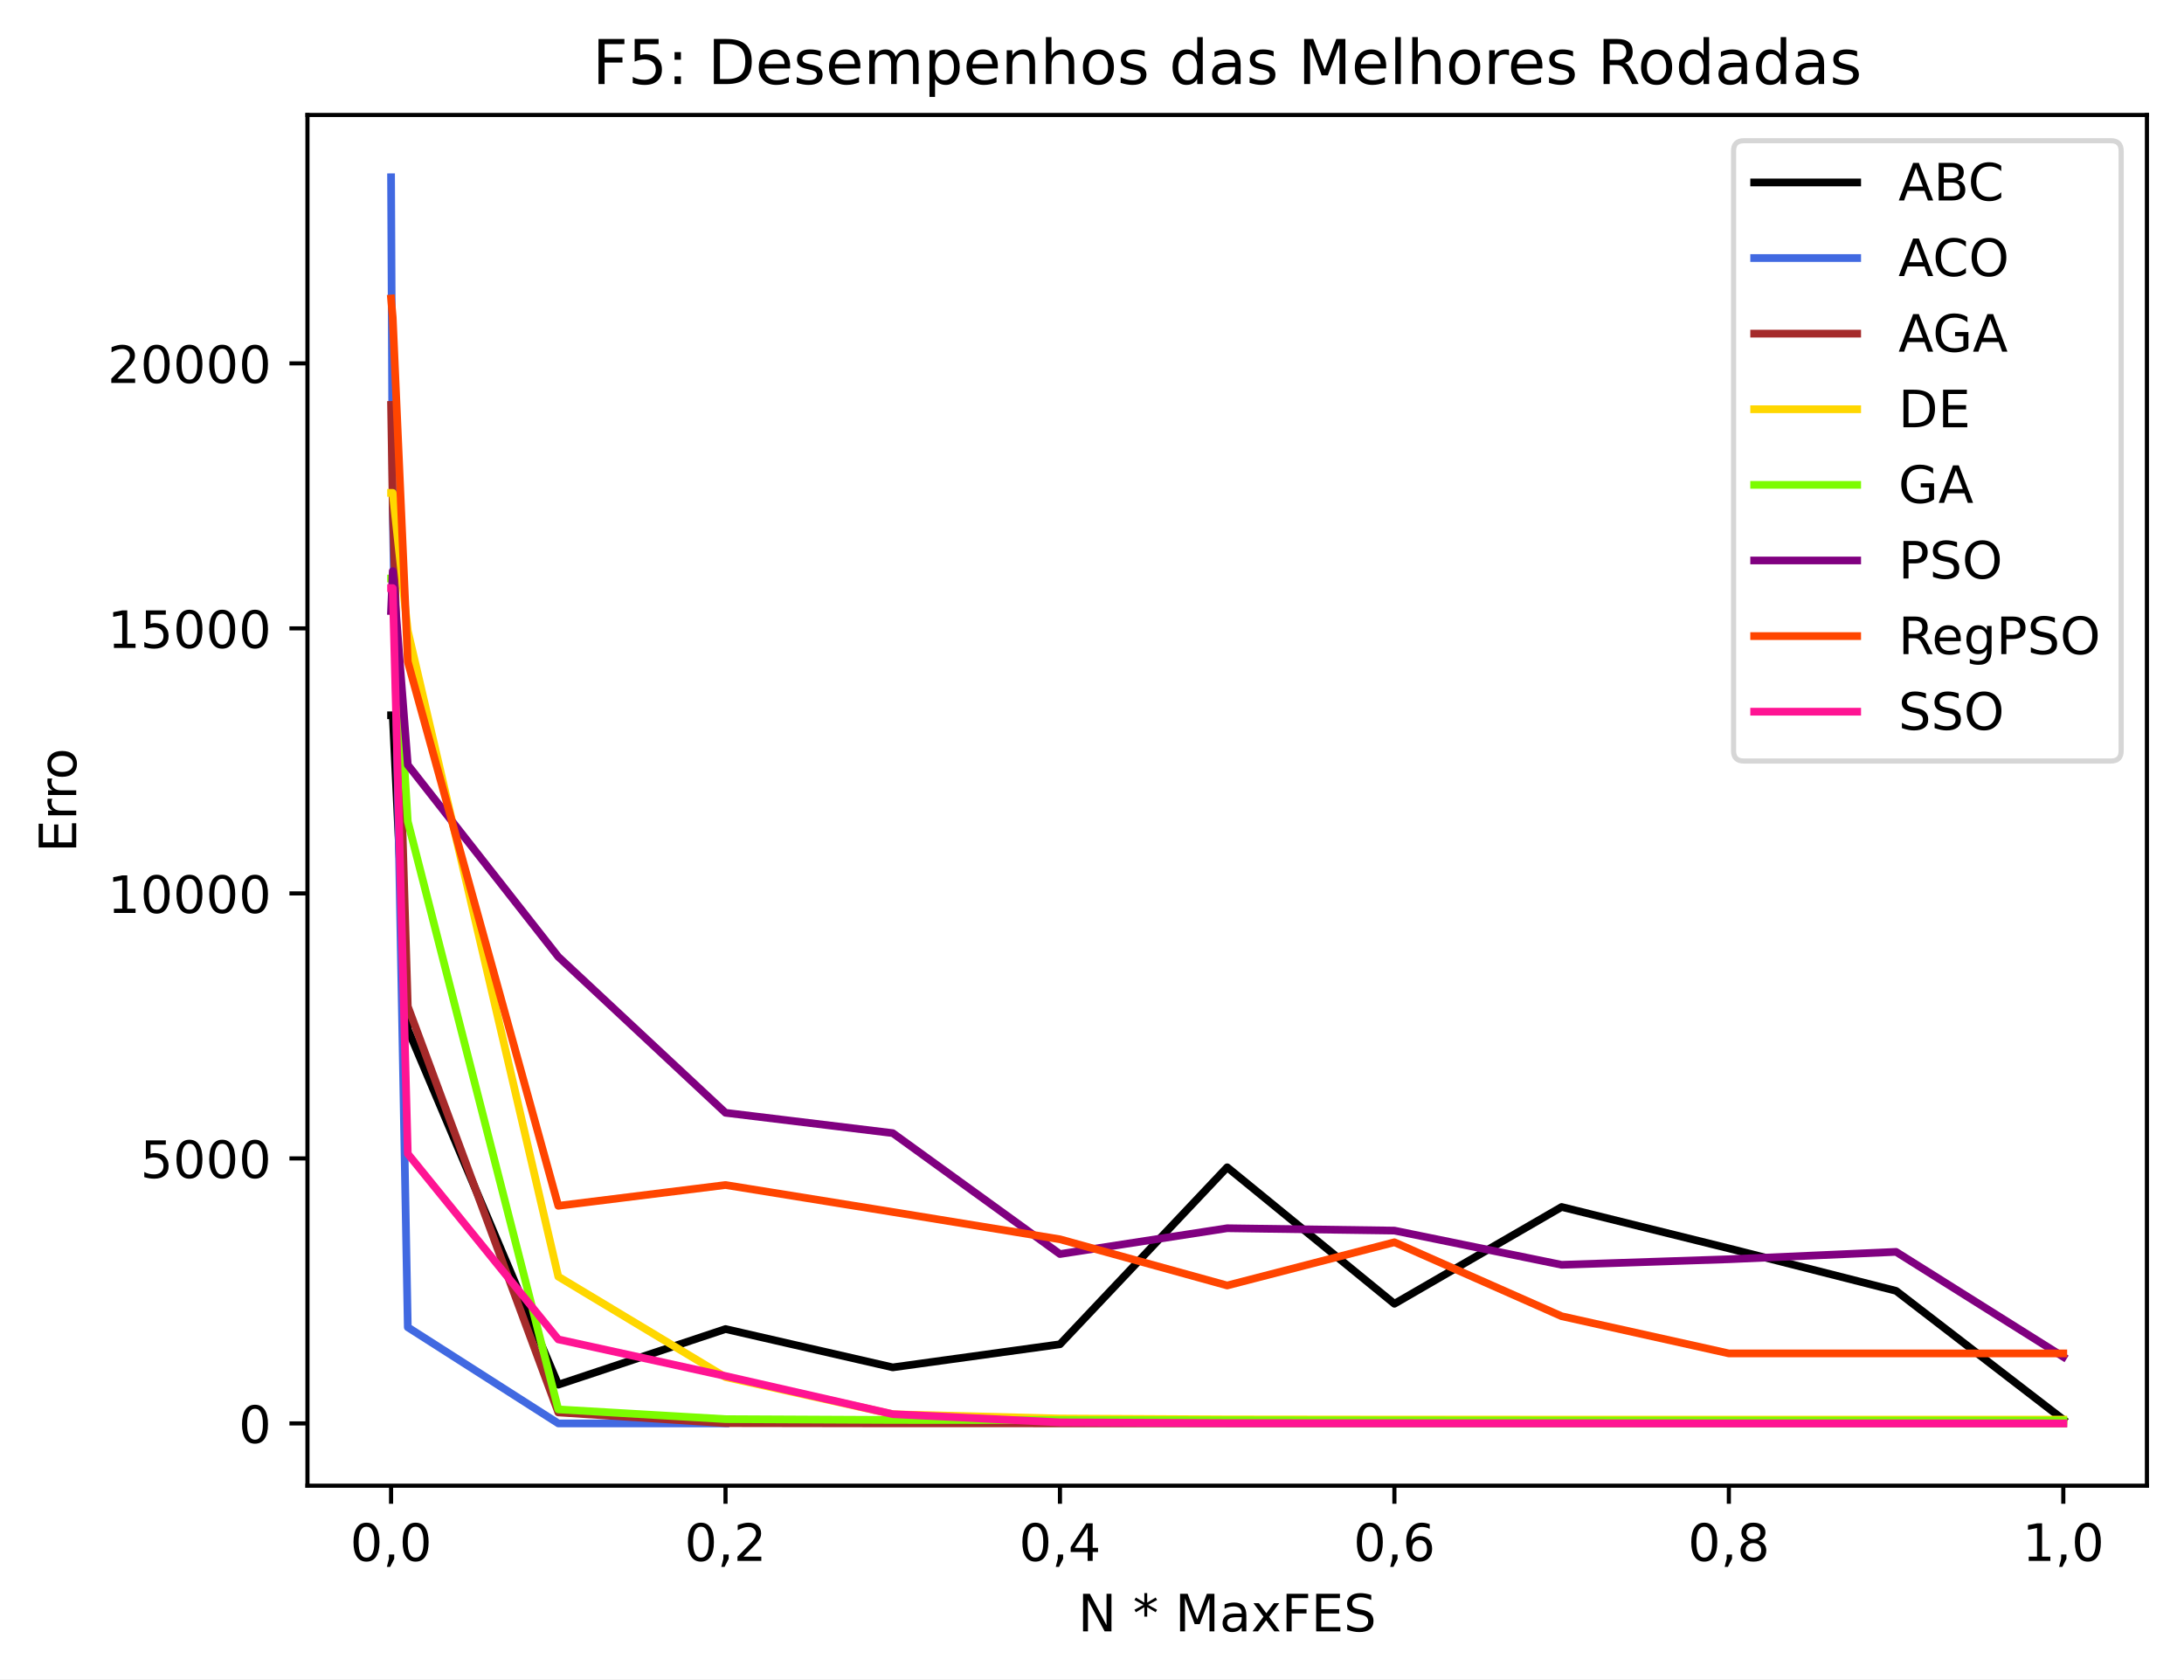
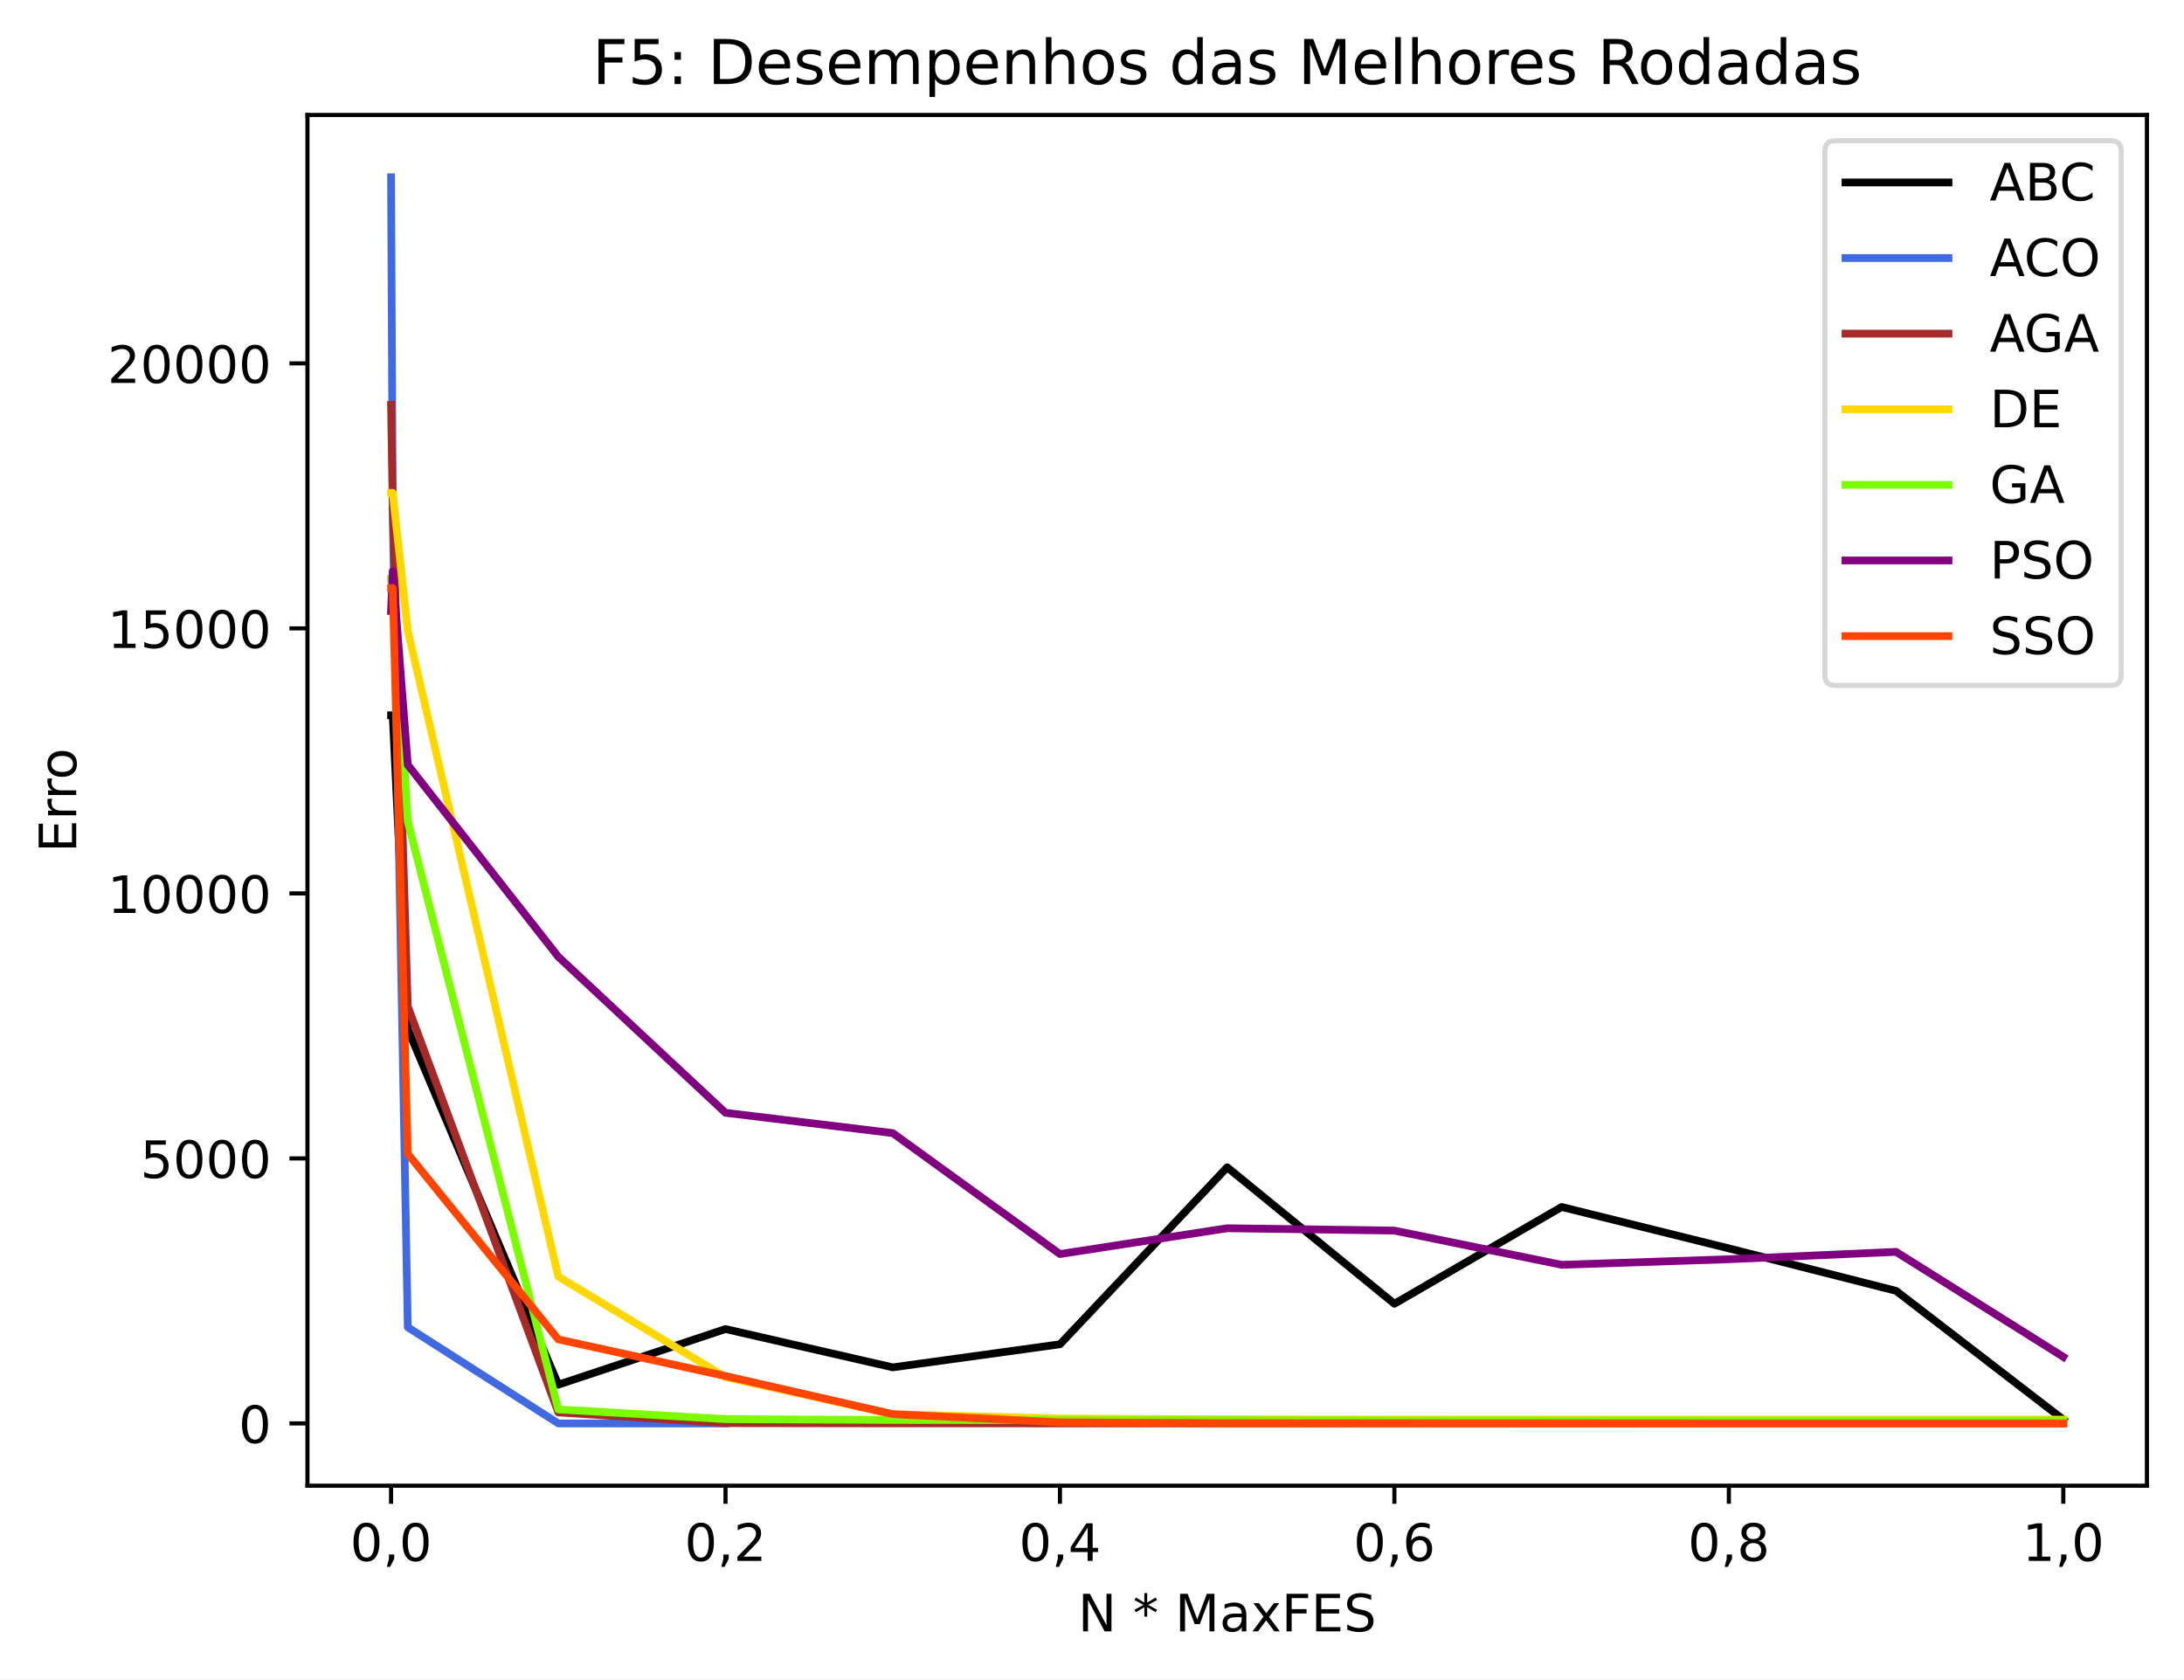
<svg xmlns="http://www.w3.org/2000/svg" xmlns:xlink="http://www.w3.org/1999/xlink" height="325.986pt" version="1.1" viewBox="0 0 424.011 325.986" width="424.011pt">
  <defs>
    <style type="text/css">*{stroke-linecap:butt;stroke-linejoin:round;}</style>
  </defs>
  <g id="figure_1">
    <g id="patch_1">
      <path d="M 0 325.986  L 424.011 325.986  L 424.011 0  L 0 0  z " style="fill:#ffffff;" />
    </g>
    <g id="axes_1">
      <g id="patch_2">
        <path d="M 59.691 288.43  L 416.811 288.43  L 416.811 22.318  L 59.691 22.318  z " style="fill:#ffffff;" />
      </g>
      <g id="matplotlib.axis_1">
        <g id="xtick_1">
          <g id="line2d_1">
            <defs>
-               <path d="M 0 0  L 0 3.5  " id="ma80c769c40" style="stroke:#000000;stroke-width:0.8;" />
-             </defs>
-             <g>
-               <use style="stroke:#000000;stroke-width:0.8;" x="75.923" xlink:href="#ma80c769c40" y="288.43" />
+               <path d="M 0 0  L 0 3.5  " id="m9cc87a1e69" style="stroke:#000000;stroke-width:0.8;" />
+             </defs>
+             <g>
+               <use style="stroke:#000000;stroke-width:0.8;" x="75.923" xlink:href="#m9cc87a1e69" y="288.43" />
            </g>
          </g>
          <g id="text_1">
            <g transform="translate(67.97179 303.0286)scale(0.1 -0.1)">
              <defs>
                <path d="M 31.781 66.406  Q 24.172 66.406 20.328 58.906  Q 16.5 51.422 16.5 36.375  Q 16.5 21.391 20.328 13.891  Q 24.172 6.391 31.781 6.391  Q 39.453 6.391 43.281 13.891  Q 47.125 21.391 47.125 36.375  Q 47.125 51.422 43.281 58.906  Q 39.453 66.406 31.781 66.406  z M 31.781 74.219  Q 44.047 74.219 50.516 64.516  Q 56.984 54.828 56.984 36.375  Q 56.984 17.969 50.516 8.266  Q 44.047 -1.422 31.781 -1.422  Q 19.531 -1.422 13.062 8.266  Q 6.594 17.969 6.594 36.375  Q 6.594 54.828 13.062 64.516  Q 19.531 74.219 31.781 74.219  z " id="DejaVuSans-48" />
                <path d="M 11.719 12.406  L 22.016 12.406  L 22.016 4  L 14.016 -11.625  L 7.719 -11.625  L 11.719 4  z " id="DejaVuSans-44" />
              </defs>
              <use xlink:href="#DejaVuSans-48" />
              <use x="63.623" xlink:href="#DejaVuSans-44" />
              <use x="95.41" xlink:href="#DejaVuSans-48" />
            </g>
          </g>
        </g>
        <g id="xtick_2">
          <g id="line2d_2">
            <g>
-               <use style="stroke:#000000;stroke-width:0.8;" x="140.854" xlink:href="#ma80c769c40" y="288.43" />
+               <use style="stroke:#000000;stroke-width:0.8;" x="140.854" xlink:href="#m9cc87a1e69" y="288.43" />
            </g>
          </g>
          <g id="text_2">
            <g transform="translate(132.9027 303.0286)scale(0.1 -0.1)">
              <defs>
                <path d="M 19.188 8.297  L 53.609 8.297  L 53.609 0  L 7.328 0  L 7.328 8.297  Q 12.938 14.109 22.625 23.891  Q 32.328 33.688 34.812 36.531  Q 39.547 41.844 41.422 45.531  Q 43.312 49.219 43.312 52.781  Q 43.312 58.594 39.234 62.25  Q 35.156 65.922 28.609 65.922  Q 23.969 65.922 18.812 64.312  Q 13.672 62.703 7.812 59.422  L 7.812 69.391  Q 13.766 71.781 18.938 73  Q 24.125 74.219 28.422 74.219  Q 39.75 74.219 46.484 68.547  Q 53.219 62.891 53.219 53.422  Q 53.219 48.922 51.531 44.891  Q 49.859 40.875 45.406 35.406  Q 44.188 33.984 37.641 27.219  Q 31.109 20.453 19.188 8.297  z " id="DejaVuSans-50" />
              </defs>
              <use xlink:href="#DejaVuSans-48" />
              <use x="63.623" xlink:href="#DejaVuSans-44" />
              <use x="95.41" xlink:href="#DejaVuSans-50" />
            </g>
          </g>
        </g>
        <g id="xtick_3">
          <g id="line2d_3">
            <g>
-               <use style="stroke:#000000;stroke-width:0.8;" x="205.785" xlink:href="#ma80c769c40" y="288.43" />
+               <use style="stroke:#000000;stroke-width:0.8;" x="205.785" xlink:href="#m9cc87a1e69" y="288.43" />
            </g>
          </g>
          <g id="text_3">
            <g transform="translate(197.8336 303.0286)scale(0.1 -0.1)">
              <defs>
                <path d="M 37.797 64.312  L 12.891 25.391  L 37.797 25.391  z M 35.203 72.906  L 47.609 72.906  L 47.609 25.391  L 58.016 25.391  L 58.016 17.188  L 47.609 17.188  L 47.609 0  L 37.797 0  L 37.797 17.188  L 4.891 17.188  L 4.891 26.703  z " id="DejaVuSans-52" />
              </defs>
              <use xlink:href="#DejaVuSans-48" />
              <use x="63.623" xlink:href="#DejaVuSans-44" />
              <use x="95.41" xlink:href="#DejaVuSans-52" />
            </g>
          </g>
        </g>
        <g id="xtick_4">
          <g id="line2d_4">
            <g>
-               <use style="stroke:#000000;stroke-width:0.8;" x="270.716" xlink:href="#ma80c769c40" y="288.43" />
+               <use style="stroke:#000000;stroke-width:0.8;" x="270.716" xlink:href="#m9cc87a1e69" y="288.43" />
            </g>
          </g>
          <g id="text_4">
            <g transform="translate(262.7645 303.0286)scale(0.1 -0.1)">
              <defs>
                <path d="M 33.016 40.375  Q 26.375 40.375 22.484 35.828  Q 18.609 31.297 18.609 23.391  Q 18.609 15.531 22.484 10.953  Q 26.375 6.391 33.016 6.391  Q 39.656 6.391 43.531 10.953  Q 47.406 15.531 47.406 23.391  Q 47.406 31.297 43.531 35.828  Q 39.656 40.375 33.016 40.375  z M 52.594 71.297  L 52.594 62.312  Q 48.875 64.062 45.094 64.984  Q 41.312 65.922 37.594 65.922  Q 27.828 65.922 22.672 59.328  Q 17.531 52.734 16.797 39.406  Q 19.672 43.656 24.016 45.922  Q 28.375 48.188 33.594 48.188  Q 44.578 48.188 50.953 41.516  Q 57.328 34.859 57.328 23.391  Q 57.328 12.156 50.688 5.359  Q 44.047 -1.422 33.016 -1.422  Q 20.359 -1.422 13.672 8.266  Q 6.984 17.969 6.984 36.375  Q 6.984 53.656 15.188 63.938  Q 23.391 74.219 37.203 74.219  Q 40.922 74.219 44.703 73.484  Q 48.484 72.75 52.594 71.297  z " id="DejaVuSans-54" />
              </defs>
              <use xlink:href="#DejaVuSans-48" />
              <use x="63.623" xlink:href="#DejaVuSans-44" />
              <use x="95.41" xlink:href="#DejaVuSans-54" />
            </g>
          </g>
        </g>
        <g id="xtick_5">
          <g id="line2d_5">
            <g>
-               <use style="stroke:#000000;stroke-width:0.8;" x="335.647" xlink:href="#ma80c769c40" y="288.43" />
+               <use style="stroke:#000000;stroke-width:0.8;" x="335.647" xlink:href="#m9cc87a1e69" y="288.43" />
            </g>
          </g>
          <g id="text_5">
            <g transform="translate(327.6954 303.0286)scale(0.1 -0.1)">
              <defs>
                <path d="M 31.781 34.625  Q 24.75 34.625 20.719 30.859  Q 16.703 27.094 16.703 20.516  Q 16.703 13.922 20.719 10.156  Q 24.75 6.391 31.781 6.391  Q 38.812 6.391 42.859 10.172  Q 46.922 13.969 46.922 20.516  Q 46.922 27.094 42.891 30.859  Q 38.875 34.625 31.781 34.625  z M 21.922 38.812  Q 15.578 40.375 12.031 44.719  Q 8.5 49.078 8.5 55.328  Q 8.5 64.062 14.719 69.141  Q 20.953 74.219 31.781 74.219  Q 42.672 74.219 48.875 69.141  Q 55.078 64.062 55.078 55.328  Q 55.078 49.078 51.531 44.719  Q 48 40.375 41.703 38.812  Q 48.828 37.156 52.797 32.312  Q 56.781 27.484 56.781 20.516  Q 56.781 9.906 50.312 4.234  Q 43.844 -1.422 31.781 -1.422  Q 19.734 -1.422 13.25 4.234  Q 6.781 9.906 6.781 20.516  Q 6.781 27.484 10.781 32.312  Q 14.797 37.156 21.922 38.812  z M 18.312 54.391  Q 18.312 48.734 21.844 45.562  Q 25.391 42.391 31.781 42.391  Q 38.141 42.391 41.719 45.562  Q 45.312 48.734 45.312 54.391  Q 45.312 60.062 41.719 63.234  Q 38.141 66.406 31.781 66.406  Q 25.391 66.406 21.844 63.234  Q 18.312 60.062 18.312 54.391  z " id="DejaVuSans-56" />
              </defs>
              <use xlink:href="#DejaVuSans-48" />
              <use x="63.623" xlink:href="#DejaVuSans-44" />
              <use x="95.41" xlink:href="#DejaVuSans-56" />
            </g>
          </g>
        </g>
        <g id="xtick_6">
          <g id="line2d_6">
            <g>
-               <use style="stroke:#000000;stroke-width:0.8;" x="400.578" xlink:href="#ma80c769c40" y="288.43" />
+               <use style="stroke:#000000;stroke-width:0.8;" x="400.578" xlink:href="#m9cc87a1e69" y="288.43" />
            </g>
          </g>
          <g id="text_6">
            <g transform="translate(392.6263 303.0286)scale(0.1 -0.1)">
              <defs>
                <path d="M 12.406 8.297  L 28.516 8.297  L 28.516 63.922  L 10.984 60.406  L 10.984 69.391  L 28.422 72.906  L 38.281 72.906  L 38.281 8.297  L 54.391 8.297  L 54.391 0  L 12.406 0  z " id="DejaVuSans-49" />
              </defs>
              <use xlink:href="#DejaVuSans-49" />
              <use x="63.623" xlink:href="#DejaVuSans-44" />
              <use x="95.41" xlink:href="#DejaVuSans-48" />
            </g>
          </g>
        </g>
        <g id="text_7">
          <g transform="translate(209.285 316.7067)scale(0.1 -0.1)">
            <defs>
              <path d="M 9.812 72.906  L 23.094 72.906  L 55.422 11.922  L 55.422 72.906  L 64.984 72.906  L 64.984 0  L 51.703 0  L 19.391 60.984  L 19.391 0  L 9.812 0  z " id="DejaVuSans-78" />
              <path id="DejaVuSans-32" />
              <path d="M 47.016 60.891  L 29.5 51.422  L 47.016 41.891  L 44.188 37.109  L 27.781 47.016  L 27.781 28.609  L 22.219 28.609  L 22.219 47.016  L 5.812 37.109  L 2.984 41.891  L 20.516 51.422  L 2.984 60.891  L 5.812 65.719  L 22.219 55.812  L 22.219 74.219  L 27.781 74.219  L 27.781 55.812  L 44.188 65.719  z " id="DejaVuSans-42" />
              <path d="M 9.812 72.906  L 24.516 72.906  L 43.109 23.297  L 61.812 72.906  L 76.516 72.906  L 76.516 0  L 66.891 0  L 66.891 64.016  L 48.094 14.016  L 38.188 14.016  L 19.391 64.016  L 19.391 0  L 9.812 0  z " id="DejaVuSans-77" />
              <path d="M 34.281 27.484  Q 23.391 27.484 19.188 25  Q 14.984 22.516 14.984 16.5  Q 14.984 11.719 18.141 8.906  Q 21.297 6.109 26.703 6.109  Q 34.188 6.109 38.703 11.406  Q 43.219 16.703 43.219 25.484  L 43.219 27.484  z M 52.203 31.203  L 52.203 0  L 43.219 0  L 43.219 8.297  Q 40.141 3.328 35.547 0.953  Q 30.953 -1.422 24.312 -1.422  Q 15.922 -1.422 10.953 3.297  Q 6 8.016 6 15.922  Q 6 25.141 12.172 29.828  Q 18.359 34.516 30.609 34.516  L 43.219 34.516  L 43.219 35.406  Q 43.219 41.609 39.141 45  Q 35.062 48.391 27.688 48.391  Q 23 48.391 18.547 47.266  Q 14.109 46.141 10.016 43.891  L 10.016 52.203  Q 14.938 54.109 19.578 55.047  Q 24.219 56 28.609 56  Q 40.484 56 46.344 49.844  Q 52.203 43.703 52.203 31.203  z " id="DejaVuSans-97" />
              <path d="M 54.891 54.688  L 35.109 28.078  L 55.906 0  L 45.312 0  L 29.391 21.484  L 13.484 0  L 2.875 0  L 24.125 28.609  L 4.688 54.688  L 15.281 54.688  L 29.781 35.203  L 44.281 54.688  z " id="DejaVuSans-120" />
              <path d="M 9.812 72.906  L 51.703 72.906  L 51.703 64.594  L 19.672 64.594  L 19.672 43.109  L 48.578 43.109  L 48.578 34.812  L 19.672 34.812  L 19.672 0  L 9.812 0  z " id="DejaVuSans-70" />
              <path d="M 9.812 72.906  L 55.906 72.906  L 55.906 64.594  L 19.672 64.594  L 19.672 43.016  L 54.391 43.016  L 54.391 34.719  L 19.672 34.719  L 19.672 8.297  L 56.781 8.297  L 56.781 0  L 9.812 0  z " id="DejaVuSans-69" />
              <path d="M 53.516 70.516  L 53.516 60.891  Q 47.906 63.578 42.922 64.891  Q 37.938 66.219 33.297 66.219  Q 25.25 66.219 20.875 63.094  Q 16.5 59.969 16.5 54.203  Q 16.5 49.359 19.406 46.891  Q 22.312 44.438 30.422 42.922  L 36.375 41.703  Q 47.406 39.594 52.656 34.297  Q 57.906 29 57.906 20.125  Q 57.906 9.516 50.797 4.047  Q 43.703 -1.422 29.984 -1.422  Q 24.812 -1.422 18.969 -0.25  Q 13.141 0.922 6.891 3.219  L 6.891 13.375  Q 12.891 10.016 18.656 8.297  Q 24.422 6.594 29.984 6.594  Q 38.422 6.594 43.016 9.906  Q 47.609 13.234 47.609 19.391  Q 47.609 24.75 44.312 27.781  Q 41.016 30.812 33.5 32.328  L 27.484 33.5  Q 16.453 35.688 11.516 40.375  Q 6.594 45.062 6.594 53.422  Q 6.594 63.094 13.406 68.656  Q 20.219 74.219 32.172 74.219  Q 37.312 74.219 42.625 73.281  Q 47.953 72.359 53.516 70.516  z " id="DejaVuSans-83" />
            </defs>
            <use xlink:href="#DejaVuSans-78" />
            <use x="74.805" xlink:href="#DejaVuSans-32" />
            <use x="106.592" xlink:href="#DejaVuSans-42" />
            <use x="156.592" xlink:href="#DejaVuSans-32" />
            <use x="188.379" xlink:href="#DejaVuSans-77" />
            <use x="274.658" xlink:href="#DejaVuSans-97" />
            <use x="335.938" xlink:href="#DejaVuSans-120" />
            <use x="395.117" xlink:href="#DejaVuSans-70" />
            <use x="452.637" xlink:href="#DejaVuSans-69" />
            <use x="515.82" xlink:href="#DejaVuSans-83" />
          </g>
        </g>
      </g>
      <g id="matplotlib.axis_2">
        <g id="ytick_1">
          <g id="line2d_7">
            <defs>
-               <path d="M 0 0  L -3.5 0  " id="m424e6c808c" style="stroke:#000000;stroke-width:0.8;" />
-             </defs>
-             <g>
-               <use style="stroke:#000000;stroke-width:0.8;" x="59.691" xlink:href="#m424e6c808c" y="276.334" />
+               <path d="M 0 0  L -3.5 0  " id="m23bf727fc3" style="stroke:#000000;stroke-width:0.8;" />
+             </defs>
+             <g>
+               <use style="stroke:#000000;stroke-width:0.8;" x="59.691" xlink:href="#m23bf727fc3" y="276.334" />
            </g>
          </g>
          <g id="text_8">
            <g transform="translate(46.32812 280.1333)scale(0.1 -0.1)">
              <use xlink:href="#DejaVuSans-48" />
            </g>
          </g>
        </g>
        <g id="ytick_2">
          <g id="line2d_8">
            <g>
-               <use style="stroke:#000000;stroke-width:0.8;" x="59.691" xlink:href="#m424e6c808c" y="224.887" />
+               <use style="stroke:#000000;stroke-width:0.8;" x="59.691" xlink:href="#m23bf727fc3" y="224.887" />
            </g>
          </g>
          <g id="text_9">
            <g transform="translate(27.24063 228.6861)scale(0.1 -0.1)">
              <defs>
                <path d="M 10.797 72.906  L 49.516 72.906  L 49.516 64.594  L 19.828 64.594  L 19.828 46.734  Q 21.969 47.469 24.109 47.828  Q 26.266 48.188 28.422 48.188  Q 40.625 48.188 47.75 41.5  Q 54.891 34.812 54.891 23.391  Q 54.891 11.625 47.562 5.094  Q 40.234 -1.422 26.906 -1.422  Q 22.312 -1.422 17.547 -0.641  Q 12.797 0.141 7.719 1.703  L 7.719 11.625  Q 12.109 9.234 16.797 8.062  Q 21.484 6.891 26.703 6.891  Q 35.156 6.891 40.078 11.328  Q 45.016 15.766 45.016 23.391  Q 45.016 31 40.078 35.438  Q 35.156 39.891 26.703 39.891  Q 22.75 39.891 18.812 39.016  Q 14.891 38.141 10.797 36.281  z " id="DejaVuSans-53" />
              </defs>
              <use xlink:href="#DejaVuSans-53" />
              <use x="63.623" xlink:href="#DejaVuSans-48" />
              <use x="127.246" xlink:href="#DejaVuSans-48" />
              <use x="190.869" xlink:href="#DejaVuSans-48" />
            </g>
          </g>
        </g>
        <g id="ytick_3">
          <g id="line2d_9">
            <g>
-               <use style="stroke:#000000;stroke-width:0.8;" x="59.691" xlink:href="#m424e6c808c" y="173.44" />
+               <use style="stroke:#000000;stroke-width:0.8;" x="59.691" xlink:href="#m23bf727fc3" y="173.44" />
            </g>
          </g>
          <g id="text_10">
            <g transform="translate(20.87813 177.2389)scale(0.1 -0.1)">
              <use xlink:href="#DejaVuSans-49" />
              <use x="63.623" xlink:href="#DejaVuSans-48" />
              <use x="127.246" xlink:href="#DejaVuSans-48" />
              <use x="190.869" xlink:href="#DejaVuSans-48" />
              <use x="254.492" xlink:href="#DejaVuSans-48" />
            </g>
          </g>
        </g>
        <g id="ytick_4">
          <g id="line2d_10">
            <g>
-               <use style="stroke:#000000;stroke-width:0.8;" x="59.691" xlink:href="#m424e6c808c" y="121.992" />
+               <use style="stroke:#000000;stroke-width:0.8;" x="59.691" xlink:href="#m23bf727fc3" y="121.992" />
            </g>
          </g>
          <g id="text_11">
            <g transform="translate(20.87813 125.7917)scale(0.1 -0.1)">
              <use xlink:href="#DejaVuSans-49" />
              <use x="63.623" xlink:href="#DejaVuSans-53" />
              <use x="127.246" xlink:href="#DejaVuSans-48" />
              <use x="190.869" xlink:href="#DejaVuSans-48" />
              <use x="254.492" xlink:href="#DejaVuSans-48" />
            </g>
          </g>
        </g>
        <g id="ytick_5">
          <g id="line2d_11">
            <g>
-               <use style="stroke:#000000;stroke-width:0.8;" x="59.691" xlink:href="#m424e6c808c" y="70.545" />
+               <use style="stroke:#000000;stroke-width:0.8;" x="59.691" xlink:href="#m23bf727fc3" y="70.545" />
            </g>
          </g>
          <g id="text_12">
            <g transform="translate(20.87813 74.34447)scale(0.1 -0.1)">
              <use xlink:href="#DejaVuSans-50" />
              <use x="63.623" xlink:href="#DejaVuSans-48" />
              <use x="127.246" xlink:href="#DejaVuSans-48" />
              <use x="190.869" xlink:href="#DejaVuSans-48" />
              <use x="254.492" xlink:href="#DejaVuSans-48" />
            </g>
          </g>
        </g>
        <g id="text_13">
          <g transform="translate(14.79844 165.5038)rotate(-90)scale(0.1 -0.1)">
            <defs>
              <path d="M 41.109 46.297  Q 39.594 47.172 37.812 47.578  Q 36.031 48 33.891 48  Q 26.266 48 22.188 43.047  Q 18.109 38.094 18.109 28.812  L 18.109 0  L 9.078 0  L 9.078 54.688  L 18.109 54.688  L 18.109 46.188  Q 20.953 51.172 25.484 53.578  Q 30.031 56 36.531 56  Q 37.453 56 38.578 55.875  Q 39.703 55.766 41.062 55.516  z " id="DejaVuSans-114" />
              <path d="M 30.609 48.391  Q 23.391 48.391 19.188 42.75  Q 14.984 37.109 14.984 27.297  Q 14.984 17.484 19.156 11.844  Q 23.344 6.203 30.609 6.203  Q 37.797 6.203 41.984 11.859  Q 46.188 17.531 46.188 27.297  Q 46.188 37.016 41.984 42.703  Q 37.797 48.391 30.609 48.391  z M 30.609 56  Q 42.328 56 49.016 48.375  Q 55.719 40.766 55.719 27.297  Q 55.719 13.875 49.016 6.219  Q 42.328 -1.422 30.609 -1.422  Q 18.844 -1.422 12.172 6.219  Q 5.516 13.875 5.516 27.297  Q 5.516 40.766 12.172 48.375  Q 18.844 56 30.609 56  z " id="DejaVuSans-111" />
            </defs>
            <use xlink:href="#DejaVuSans-69" />
            <use x="63.184" xlink:href="#DejaVuSans-114" />
            <use x="102.547" xlink:href="#DejaVuSans-114" />
            <use x="141.41" xlink:href="#DejaVuSans-111" />
          </g>
        </g>
      </g>
      <g id="line2d_12">
-         <path clip-path="url(#p6c2256e54a)" d="M 75.923 138.862  L 76.248 138.862  L 79.17 199.793  L 108.389 268.817  L 140.854 258.016  L 173.32 265.455  L 205.785 260.972  L 238.251 226.612  L 270.716 253.108  L 303.182 234.318  L 335.647 242.356  L 368.112 250.601  L 400.578 275.592  " style="fill:none;stroke:#000000;stroke-linecap:square;stroke-width:1.5;" />
+         <path clip-path="url(#p36ebb98b25)" d="M 75.923 138.862  L 76.248 138.862  L 79.17 199.793  L 108.389 268.817  L 140.854 258.016  L 173.32 265.455  L 205.785 260.972  L 238.251 226.612  L 270.716 253.108  L 303.182 234.318  L 335.647 242.356  L 368.112 250.601  L 400.578 275.592  " style="fill:none;stroke:#000000;stroke-linecap:square;stroke-width:1.5;" />
      </g>
      <g id="line2d_13">
-         <path clip-path="url(#p6c2256e54a)" d="M 75.923 34.414  L 76.248 99.763  L 79.17 257.675  L 108.389 276.334  L 140.854 276.334  " style="fill:none;stroke:#4169e1;stroke-linecap:square;stroke-width:1.5;" />
+         <path clip-path="url(#p36ebb98b25)" d="M 75.923 34.414  L 76.248 99.763  L 79.17 257.675  L 108.389 276.334  L 140.854 276.334  " style="fill:none;stroke:#4169e1;stroke-linecap:square;stroke-width:1.5;" />
      </g>
      <g id="line2d_14">
-         <path clip-path="url(#p6c2256e54a)" d="M 75.923 78.606  L 76.248 98.425  L 79.17 195.37  L 108.389 274.206  L 140.854 276.283  L 173.32 276.33  L 205.785 276.333  L 238.251 276.334  L 270.716 276.334  L 303.182 276.334  L 335.647 276.334  L 368.112 276.334  L 400.578 276.334  " style="fill:none;stroke:#a52a2a;stroke-linecap:square;stroke-width:1.5;" />
+         <path clip-path="url(#p36ebb98b25)" d="M 75.923 78.606  L 76.248 98.425  L 79.17 195.37  L 108.389 274.206  L 140.854 276.283  L 173.32 276.33  L 205.785 276.333  L 238.251 276.334  L 270.716 276.334  L 303.182 276.334  L 335.647 276.334  L 368.112 276.334  L 400.578 276.334  " style="fill:none;stroke:#a52a2a;stroke-linecap:square;stroke-width:1.5;" />
      </g>
      <g id="line2d_15">
-         <path clip-path="url(#p6c2256e54a)" d="M 75.923 95.688  L 76.248 95.688  L 79.17 122.456  L 108.389 247.835  L 140.854 267.355  L 173.32 274.56  L 205.785 275.384  L 238.251 275.554  L 270.716 275.59  L 303.182 275.595  L 335.647 275.595  L 368.112 275.595  L 400.578 275.595  " style="fill:none;stroke:#ffd700;stroke-linecap:square;stroke-width:1.5;" />
+         <path clip-path="url(#p36ebb98b25)" d="M 75.923 95.688  L 76.248 95.688  L 79.17 122.456  L 108.389 247.835  L 140.854 267.355  L 173.32 274.56  L 205.785 275.384  L 238.251 275.554  L 270.716 275.59  L 303.182 275.595  L 335.647 275.595  L 368.112 275.595  L 400.578 275.595  " style="fill:none;stroke:#ffd700;stroke-linecap:square;stroke-width:1.5;" />
      </g>
      <g id="line2d_16">
-         <path clip-path="url(#p6c2256e54a)" d="M 75.923 112.312  L 76.248 112.312  L 79.17 159.46  L 108.389 273.617  L 140.854 275.505  L 173.32 275.663  L 205.785 275.694  L 238.251 275.711  L 270.716 275.757  L 303.182 275.779  L 335.647 275.782  L 368.112 275.783  L 400.578 275.784  " style="fill:none;stroke:#7cfc00;stroke-linecap:square;stroke-width:1.5;" />
+         <path clip-path="url(#p36ebb98b25)" d="M 75.923 112.312  L 76.248 112.312  L 79.17 159.46  L 108.389 273.617  L 140.854 275.505  L 173.32 275.663  L 205.785 275.694  L 238.251 275.711  L 270.716 275.757  L 303.182 275.779  L 335.647 275.782  L 368.112 275.783  L 400.578 275.784  " style="fill:none;stroke:#7cfc00;stroke-linecap:square;stroke-width:1.5;" />
      </g>
      <g id="line2d_17">
-         <path clip-path="url(#p6c2256e54a)" d="M 75.923 118.622  L 76.248 110.872  L 79.17 148.495  L 108.389 185.742  L 140.854 216.034  L 173.32 219.978  L 205.785 243.456  L 238.251 238.446  L 270.716 238.903  L 303.182 245.544  L 335.647 244.464  L 368.112 243.033  L 400.578 263.415  " style="fill:none;stroke:#800080;stroke-linecap:square;stroke-width:1.5;" />
+         <path clip-path="url(#p36ebb98b25)" d="M 75.923 118.622  L 76.248 110.872  L 79.17 148.495  L 108.389 185.742  L 140.854 216.034  L 173.32 219.978  L 205.785 243.456  L 238.251 238.446  L 270.716 238.903  L 303.182 245.544  L 335.647 244.464  L 368.112 243.033  L 400.578 263.415  " style="fill:none;stroke:#800080;stroke-linecap:square;stroke-width:1.5;" />
      </g>
      <g id="line2d_18">
-         <path clip-path="url(#p6c2256e54a)" d="M 75.923 57.954  L 76.248 61.622  L 79.17 128.458  L 108.389 234.092  L 140.854 230.055  L 173.32 235.29  L 205.785 240.591  L 238.251 249.559  L 270.716 241.168  L 303.182 255.528  L 335.647 262.747  L 368.112 262.747  L 400.578 262.747  " style="fill:none;stroke:#ff4500;stroke-linecap:square;stroke-width:1.5;" />
-       </g>
-       <g id="line2d_19">
-         <path clip-path="url(#p6c2256e54a)" d="M 75.923 114.172  L 76.248 114.172  L 79.17 223.997  L 108.389 260.025  L 140.854 267.141  L 173.32 274.538  L 205.785 276.13  L 238.251 276.277  L 270.716 276.294  L 303.182 276.301  L 335.647 276.322  L 368.112 276.325  L 400.578 276.329  " style="fill:none;stroke:#ff1493;stroke-linecap:square;stroke-width:1.5;" />
+         <path clip-path="url(#p36ebb98b25)" d="M 75.923 114.172  L 76.248 114.172  L 79.17 223.997  L 108.389 260.025  L 140.854 267.141  L 173.32 274.538  L 205.785 276.13  L 238.251 276.277  L 270.716 276.294  L 303.182 276.301  L 335.647 276.322  L 368.112 276.325  L 400.578 276.329  " style="fill:none;stroke:#ff4500;stroke-linecap:square;stroke-width:1.5;" />
      </g>
      <g id="patch_3">
        <path d="M 59.691 288.43  L 59.691 22.318  " style="fill:none;stroke:#000000;stroke-linecap:square;stroke-linejoin:miter;stroke-width:0.8;" />
      </g>
      <g id="patch_4">
        <path d="M 416.811 288.43  L 416.811 22.318  " style="fill:none;stroke:#000000;stroke-linecap:square;stroke-linejoin:miter;stroke-width:0.8;" />
      </g>
      <g id="patch_5">
        <path d="M 59.691 288.43  L 416.811 288.43  " style="fill:none;stroke:#000000;stroke-linecap:square;stroke-linejoin:miter;stroke-width:0.8;" />
      </g>
      <g id="patch_6">
        <path d="M 59.691 22.318  L 416.811 22.318  " style="fill:none;stroke:#000000;stroke-linecap:square;stroke-linejoin:miter;stroke-width:0.8;" />
      </g>
      <g id="text_14">
        <g transform="translate(115.0191 16.31812)scale(0.12 -0.12)">
          <defs>
            <path d="M 11.719 12.406  L 22.016 12.406  L 22.016 0  L 11.719 0  z M 11.719 51.703  L 22.016 51.703  L 22.016 39.312  L 11.719 39.312  z " id="DejaVuSans-58" />
            <path d="M 19.672 64.797  L 19.672 8.109  L 31.594 8.109  Q 46.688 8.109 53.688 14.938  Q 60.688 21.781 60.688 36.531  Q 60.688 51.172 53.688 57.984  Q 46.688 64.797 31.594 64.797  z M 9.812 72.906  L 30.078 72.906  Q 51.266 72.906 61.172 64.094  Q 71.094 55.281 71.094 36.531  Q 71.094 17.672 61.125 8.828  Q 51.172 0 30.078 0  L 9.812 0  z " id="DejaVuSans-68" />
            <path d="M 56.203 29.594  L 56.203 25.203  L 14.891 25.203  Q 15.484 15.922 20.484 11.062  Q 25.484 6.203 34.422 6.203  Q 39.594 6.203 44.453 7.469  Q 49.312 8.734 54.109 11.281  L 54.109 2.781  Q 49.266 0.734 44.188 -0.344  Q 39.109 -1.422 33.891 -1.422  Q 20.797 -1.422 13.156 6.188  Q 5.516 13.812 5.516 26.812  Q 5.516 40.234 12.766 48.109  Q 20.016 56 32.328 56  Q 43.359 56 49.781 48.891  Q 56.203 41.797 56.203 29.594  z M 47.219 32.234  Q 47.125 39.594 43.094 43.984  Q 39.062 48.391 32.422 48.391  Q 24.906 48.391 20.391 44.141  Q 15.875 39.891 15.188 32.172  z " id="DejaVuSans-101" />
            <path d="M 44.281 53.078  L 44.281 44.578  Q 40.484 46.531 36.375 47.5  Q 32.281 48.484 27.875 48.484  Q 21.188 48.484 17.844 46.438  Q 14.5 44.391 14.5 40.281  Q 14.5 37.156 16.891 35.375  Q 19.281 33.594 26.516 31.984  L 29.594 31.297  Q 39.156 29.25 43.188 25.516  Q 47.219 21.781 47.219 15.094  Q 47.219 7.469 41.188 3.016  Q 35.156 -1.422 24.609 -1.422  Q 20.219 -1.422 15.453 -0.562  Q 10.688 0.297 5.422 2  L 5.422 11.281  Q 10.406 8.688 15.234 7.391  Q 20.062 6.109 24.812 6.109  Q 31.156 6.109 34.562 8.281  Q 37.984 10.453 37.984 14.406  Q 37.984 18.062 35.516 20.016  Q 33.062 21.969 24.703 23.781  L 21.578 24.516  Q 13.234 26.266 9.516 29.906  Q 5.812 33.547 5.812 39.891  Q 5.812 47.609 11.281 51.797  Q 16.75 56 26.812 56  Q 31.781 56 36.172 55.266  Q 40.578 54.547 44.281 53.078  z " id="DejaVuSans-115" />
            <path d="M 52 44.188  Q 55.375 50.25 60.062 53.125  Q 64.75 56 71.094 56  Q 79.641 56 84.281 50.016  Q 88.922 44.047 88.922 33.016  L 88.922 0  L 79.891 0  L 79.891 32.719  Q 79.891 40.578 77.094 44.375  Q 74.312 48.188 68.609 48.188  Q 61.625 48.188 57.562 43.547  Q 53.516 38.922 53.516 30.906  L 53.516 0  L 44.484 0  L 44.484 32.719  Q 44.484 40.625 41.703 44.406  Q 38.922 48.188 33.109 48.188  Q 26.219 48.188 22.156 43.531  Q 18.109 38.875 18.109 30.906  L 18.109 0  L 9.078 0  L 9.078 54.688  L 18.109 54.688  L 18.109 46.188  Q 21.188 51.219 25.484 53.609  Q 29.781 56 35.688 56  Q 41.656 56 45.828 52.969  Q 50 49.953 52 44.188  z " id="DejaVuSans-109" />
            <path d="M 18.109 8.203  L 18.109 -20.797  L 9.078 -20.797  L 9.078 54.688  L 18.109 54.688  L 18.109 46.391  Q 20.953 51.266 25.266 53.625  Q 29.594 56 35.594 56  Q 45.562 56 51.781 48.094  Q 58.016 40.188 58.016 27.297  Q 58.016 14.406 51.781 6.484  Q 45.562 -1.422 35.594 -1.422  Q 29.594 -1.422 25.266 0.953  Q 20.953 3.328 18.109 8.203  z M 48.688 27.297  Q 48.688 37.203 44.609 42.844  Q 40.531 48.484 33.406 48.484  Q 26.266 48.484 22.188 42.844  Q 18.109 37.203 18.109 27.297  Q 18.109 17.391 22.188 11.75  Q 26.266 6.109 33.406 6.109  Q 40.531 6.109 44.609 11.75  Q 48.688 17.391 48.688 27.297  z " id="DejaVuSans-112" />
            <path d="M 54.891 33.016  L 54.891 0  L 45.906 0  L 45.906 32.719  Q 45.906 40.484 42.875 44.328  Q 39.844 48.188 33.797 48.188  Q 26.516 48.188 22.312 43.547  Q 18.109 38.922 18.109 30.906  L 18.109 0  L 9.078 0  L 9.078 54.688  L 18.109 54.688  L 18.109 46.188  Q 21.344 51.125 25.703 53.562  Q 30.078 56 35.797 56  Q 45.219 56 50.047 50.172  Q 54.891 44.344 54.891 33.016  z " id="DejaVuSans-110" />
            <path d="M 54.891 33.016  L 54.891 0  L 45.906 0  L 45.906 32.719  Q 45.906 40.484 42.875 44.328  Q 39.844 48.188 33.797 48.188  Q 26.516 48.188 22.312 43.547  Q 18.109 38.922 18.109 30.906  L 18.109 0  L 9.078 0  L 9.078 75.984  L 18.109 75.984  L 18.109 46.188  Q 21.344 51.125 25.703 53.562  Q 30.078 56 35.797 56  Q 45.219 56 50.047 50.172  Q 54.891 44.344 54.891 33.016  z " id="DejaVuSans-104" />
            <path d="M 45.406 46.391  L 45.406 75.984  L 54.391 75.984  L 54.391 0  L 45.406 0  L 45.406 8.203  Q 42.578 3.328 38.25 0.953  Q 33.938 -1.422 27.875 -1.422  Q 17.969 -1.422 11.734 6.484  Q 5.516 14.406 5.516 27.297  Q 5.516 40.188 11.734 48.094  Q 17.969 56 27.875 56  Q 33.938 56 38.25 53.625  Q 42.578 51.266 45.406 46.391  z M 14.797 27.297  Q 14.797 17.391 18.875 11.75  Q 22.953 6.109 30.078 6.109  Q 37.203 6.109 41.297 11.75  Q 45.406 17.391 45.406 27.297  Q 45.406 37.203 41.297 42.844  Q 37.203 48.484 30.078 48.484  Q 22.953 48.484 18.875 42.844  Q 14.797 37.203 14.797 27.297  z " id="DejaVuSans-100" />
            <path d="M 9.422 75.984  L 18.406 75.984  L 18.406 0  L 9.422 0  z " id="DejaVuSans-108" />
            <path d="M 44.391 34.188  Q 47.562 33.109 50.562 29.594  Q 53.562 26.078 56.594 19.922  L 66.609 0  L 56 0  L 46.688 18.703  Q 43.062 26.031 39.672 28.422  Q 36.281 30.812 30.422 30.812  L 19.672 30.812  L 19.672 0  L 9.812 0  L 9.812 72.906  L 32.078 72.906  Q 44.578 72.906 50.734 67.672  Q 56.891 62.453 56.891 51.906  Q 56.891 45.016 53.688 40.469  Q 50.484 35.938 44.391 34.188  z M 19.672 64.797  L 19.672 38.922  L 32.078 38.922  Q 39.203 38.922 42.844 42.219  Q 46.484 45.516 46.484 51.906  Q 46.484 58.297 42.844 61.547  Q 39.203 64.797 32.078 64.797  z " id="DejaVuSans-82" />
          </defs>
          <use xlink:href="#DejaVuSans-70" />
          <use x="57.52" xlink:href="#DejaVuSans-53" />
          <use x="121.143" xlink:href="#DejaVuSans-58" />
          <use x="154.834" xlink:href="#DejaVuSans-32" />
          <use x="186.621" xlink:href="#DejaVuSans-68" />
          <use x="263.623" xlink:href="#DejaVuSans-101" />
          <use x="325.146" xlink:href="#DejaVuSans-115" />
          <use x="377.246" xlink:href="#DejaVuSans-101" />
          <use x="438.77" xlink:href="#DejaVuSans-109" />
          <use x="536.182" xlink:href="#DejaVuSans-112" />
          <use x="599.658" xlink:href="#DejaVuSans-101" />
          <use x="661.182" xlink:href="#DejaVuSans-110" />
          <use x="724.561" xlink:href="#DejaVuSans-104" />
          <use x="787.939" xlink:href="#DejaVuSans-111" />
          <use x="849.121" xlink:href="#DejaVuSans-115" />
          <use x="901.221" xlink:href="#DejaVuSans-32" />
          <use x="933.008" xlink:href="#DejaVuSans-100" />
          <use x="996.484" xlink:href="#DejaVuSans-97" />
          <use x="1057.764" xlink:href="#DejaVuSans-115" />
          <use x="1109.863" xlink:href="#DejaVuSans-32" />
          <use x="1141.65" xlink:href="#DejaVuSans-77" />
          <use x="1227.93" xlink:href="#DejaVuSans-101" />
          <use x="1289.453" xlink:href="#DejaVuSans-108" />
          <use x="1317.236" xlink:href="#DejaVuSans-104" />
          <use x="1380.615" xlink:href="#DejaVuSans-111" />
          <use x="1441.797" xlink:href="#DejaVuSans-114" />
          <use x="1480.66" xlink:href="#DejaVuSans-101" />
          <use x="1542.184" xlink:href="#DejaVuSans-115" />
          <use x="1594.283" xlink:href="#DejaVuSans-32" />
          <use x="1626.07" xlink:href="#DejaVuSans-82" />
          <use x="1691.053" xlink:href="#DejaVuSans-111" />
          <use x="1752.234" xlink:href="#DejaVuSans-100" />
          <use x="1815.711" xlink:href="#DejaVuSans-97" />
          <use x="1876.99" xlink:href="#DejaVuSans-100" />
          <use x="1940.467" xlink:href="#DejaVuSans-97" />
          <use x="2001.746" xlink:href="#DejaVuSans-115" />
        </g>
      </g>
      <g id="legend_1">
        <g id="patch_7">
-           <path d="M 338.561 147.743  L 409.811 147.743  Q 411.811 147.743 411.811 145.743  L 411.811 29.318  Q 411.811 27.318 409.811 27.318  L 338.561 27.318  Q 336.561 27.318 336.561 29.318  L 336.561 145.743  Q 336.561 147.743 338.561 147.743  z " style="fill:#ffffff;opacity:0.8;stroke:#cccccc;stroke-linejoin:miter;" />
-         </g>
-         <g id="line2d_20">
-           <path d="M 340.561 35.417  L 360.561 35.417  " style="fill:none;stroke:#000000;stroke-linecap:square;stroke-width:1.5;" />
-         </g>
-         <g id="line2d_21" />
+           <path d="M 356.29 133.065  L 409.811 133.065  Q 411.811 133.065 411.811 131.065  L 411.811 29.318  Q 411.811 27.318 409.811 27.318  L 356.29 27.318  Q 354.29 27.318 354.29 29.318  L 354.29 131.065  Q 354.29 133.065 356.29 133.065  z " style="fill:#ffffff;opacity:0.8;stroke:#cccccc;stroke-linejoin:miter;" />
+         </g>
+         <g id="line2d_19">
+           <path d="M 358.29 35.417  L 378.29 35.417  " style="fill:none;stroke:#000000;stroke-linecap:square;stroke-width:1.5;" />
+         </g>
+         <g id="line2d_20" />
        <g id="text_15">
-           <g transform="translate(368.5606 38.91656)scale(0.1 -0.1)">
+           <g transform="translate(386.2903 38.91656)scale(0.1 -0.1)">
            <defs>
              <path d="M 34.188 63.188  L 20.797 26.906  L 47.609 26.906  z M 28.609 72.906  L 39.797 72.906  L 67.578 0  L 57.328 0  L 50.688 18.703  L 17.828 18.703  L 11.188 0  L 0.781 0  z " id="DejaVuSans-65" />
              <path d="M 19.672 34.812  L 19.672 8.109  L 35.5 8.109  Q 43.453 8.109 47.281 11.406  Q 51.125 14.703 51.125 21.484  Q 51.125 28.328 47.281 31.562  Q 43.453 34.812 35.5 34.812  z M 19.672 64.797  L 19.672 42.828  L 34.281 42.828  Q 41.5 42.828 45.031 45.531  Q 48.578 48.25 48.578 53.812  Q 48.578 59.328 45.031 62.062  Q 41.5 64.797 34.281 64.797  z M 9.812 72.906  L 35.016 72.906  Q 46.297 72.906 52.391 68.219  Q 58.5 63.531 58.5 54.891  Q 58.5 48.188 55.375 44.234  Q 52.25 40.281 46.188 39.312  Q 53.469 37.75 57.5 32.781  Q 61.531 27.828 61.531 20.406  Q 61.531 10.641 54.891 5.312  Q 48.25 0 35.984 0  L 9.812 0  z " id="DejaVuSans-66" />
              <path d="M 64.406 67.281  L 64.406 56.891  Q 59.422 61.531 53.781 63.812  Q 48.141 66.109 41.797 66.109  Q 29.297 66.109 22.656 58.469  Q 16.016 50.828 16.016 36.375  Q 16.016 21.969 22.656 14.328  Q 29.297 6.688 41.797 6.688  Q 48.141 6.688 53.781 8.984  Q 59.422 11.281 64.406 15.922  L 64.406 5.609  Q 59.234 2.094 53.438 0.328  Q 47.656 -1.422 41.219 -1.422  Q 24.656 -1.422 15.125 8.703  Q 5.609 18.844 5.609 36.375  Q 5.609 53.953 15.125 64.078  Q 24.656 74.219 41.219 74.219  Q 47.75 74.219 53.531 72.484  Q 59.328 70.75 64.406 67.281  z " id="DejaVuSans-67" />
            </defs>
            <use xlink:href="#DejaVuSans-65" />
            <use x="68.408" xlink:href="#DejaVuSans-66" />
            <use x="135.262" xlink:href="#DejaVuSans-67" />
          </g>
        </g>
-         <g id="line2d_22">
-           <path d="M 340.561 50.095  L 360.561 50.095  " style="fill:none;stroke:#4169e1;stroke-linecap:square;stroke-width:1.5;" />
-         </g>
-         <g id="line2d_23" />
+         <g id="line2d_21">
+           <path d="M 358.29 50.095  L 378.29 50.095  " style="fill:none;stroke:#4169e1;stroke-linecap:square;stroke-width:1.5;" />
+         </g>
+         <g id="line2d_22" />
        <g id="text_16">
-           <g transform="translate(368.5606 53.59469)scale(0.1 -0.1)">
+           <g transform="translate(386.2903 53.59469)scale(0.1 -0.1)">
            <defs>
              <path d="M 39.406 66.219  Q 28.656 66.219 22.328 58.203  Q 16.016 50.203 16.016 36.375  Q 16.016 22.609 22.328 14.594  Q 28.656 6.594 39.406 6.594  Q 50.141 6.594 56.422 14.594  Q 62.703 22.609 62.703 36.375  Q 62.703 50.203 56.422 58.203  Q 50.141 66.219 39.406 66.219  z M 39.406 74.219  Q 54.734 74.219 63.906 63.938  Q 73.094 53.656 73.094 36.375  Q 73.094 19.141 63.906 8.859  Q 54.734 -1.422 39.406 -1.422  Q 24.031 -1.422 14.812 8.828  Q 5.609 19.094 5.609 36.375  Q 5.609 53.656 14.812 63.938  Q 24.031 74.219 39.406 74.219  z " id="DejaVuSans-79" />
            </defs>
            <use xlink:href="#DejaVuSans-65" />
            <use x="66.658" xlink:href="#DejaVuSans-67" />
            <use x="136.482" xlink:href="#DejaVuSans-79" />
          </g>
        </g>
-         <g id="line2d_24">
-           <path d="M 340.561 64.773  L 360.561 64.773  " style="fill:none;stroke:#a52a2a;stroke-linecap:square;stroke-width:1.5;" />
-         </g>
-         <g id="line2d_25" />
+         <g id="line2d_23">
+           <path d="M 358.29 64.773  L 378.29 64.773  " style="fill:none;stroke:#a52a2a;stroke-linecap:square;stroke-width:1.5;" />
+         </g>
+         <g id="line2d_24" />
        <g id="text_17">
-           <g transform="translate(368.5606 68.27281)scale(0.1 -0.1)">
+           <g transform="translate(386.2903 68.27281)scale(0.1 -0.1)">
            <defs>
              <path d="M 59.516 10.406  L 59.516 29.984  L 43.406 29.984  L 43.406 38.094  L 69.281 38.094  L 69.281 6.781  Q 63.578 2.734 56.688 0.656  Q 49.812 -1.422 42 -1.422  Q 24.906 -1.422 15.25 8.562  Q 5.609 18.562 5.609 36.375  Q 5.609 54.25 15.25 64.234  Q 24.906 74.219 42 74.219  Q 49.125 74.219 55.547 72.453  Q 61.969 70.703 67.391 67.281  L 67.391 56.781  Q 61.922 61.422 55.766 63.766  Q 49.609 66.109 42.828 66.109  Q 29.438 66.109 22.719 58.641  Q 16.016 51.172 16.016 36.375  Q 16.016 21.625 22.719 14.156  Q 29.438 6.688 42.828 6.688  Q 48.047 6.688 52.141 7.594  Q 56.25 8.5 59.516 10.406  z " id="DejaVuSans-71" />
            </defs>
            <use xlink:href="#DejaVuSans-65" />
            <use x="66.658" xlink:href="#DejaVuSans-71" />
            <use x="144.148" xlink:href="#DejaVuSans-65" />
          </g>
        </g>
-         <g id="line2d_26">
-           <path d="M 340.561 79.451  L 360.561 79.451  " style="fill:none;stroke:#ffd700;stroke-linecap:square;stroke-width:1.5;" />
-         </g>
-         <g id="line2d_27" />
+         <g id="line2d_25">
+           <path d="M 358.29 79.451  L 378.29 79.451  " style="fill:none;stroke:#ffd700;stroke-linecap:square;stroke-width:1.5;" />
+         </g>
+         <g id="line2d_26" />
        <g id="text_18">
-           <g transform="translate(368.5606 82.95094)scale(0.1 -0.1)">
+           <g transform="translate(386.2903 82.95094)scale(0.1 -0.1)">
            <use xlink:href="#DejaVuSans-68" />
            <use x="77.002" xlink:href="#DejaVuSans-69" />
          </g>
        </g>
-         <g id="line2d_28">
-           <path d="M 340.561 94.129  L 360.561 94.129  " style="fill:none;stroke:#7cfc00;stroke-linecap:square;stroke-width:1.5;" />
-         </g>
-         <g id="line2d_29" />
+         <g id="line2d_27">
+           <path d="M 358.29 94.129  L 378.29 94.129  " style="fill:none;stroke:#7cfc00;stroke-linecap:square;stroke-width:1.5;" />
+         </g>
+         <g id="line2d_28" />
        <g id="text_19">
-           <g transform="translate(368.5606 97.62906)scale(0.1 -0.1)">
+           <g transform="translate(386.2903 97.62906)scale(0.1 -0.1)">
            <use xlink:href="#DejaVuSans-71" />
            <use x="77.49" xlink:href="#DejaVuSans-65" />
          </g>
        </g>
-         <g id="line2d_30">
-           <path d="M 340.561 108.807  L 360.561 108.807  " style="fill:none;stroke:#800080;stroke-linecap:square;stroke-width:1.5;" />
-         </g>
-         <g id="line2d_31" />
+         <g id="line2d_29">
+           <path d="M 358.29 108.807  L 378.29 108.807  " style="fill:none;stroke:#800080;stroke-linecap:square;stroke-width:1.5;" />
+         </g>
+         <g id="line2d_30" />
        <g id="text_20">
-           <g transform="translate(368.5606 112.3072)scale(0.1 -0.1)">
+           <g transform="translate(386.2903 112.3072)scale(0.1 -0.1)">
            <defs>
              <path d="M 19.672 64.797  L 19.672 37.406  L 32.078 37.406  Q 38.969 37.406 42.719 40.969  Q 46.484 44.531 46.484 51.125  Q 46.484 57.672 42.719 61.234  Q 38.969 64.797 32.078 64.797  z M 9.812 72.906  L 32.078 72.906  Q 44.344 72.906 50.609 67.359  Q 56.891 61.812 56.891 51.125  Q 56.891 40.328 50.609 34.812  Q 44.344 29.297 32.078 29.297  L 19.672 29.297  L 19.672 0  L 9.812 0  z " id="DejaVuSans-80" />
            </defs>
            <use xlink:href="#DejaVuSans-80" />
            <use x="60.303" xlink:href="#DejaVuSans-83" />
            <use x="123.779" xlink:href="#DejaVuSans-79" />
          </g>
        </g>
-         <g id="line2d_32">
-           <path d="M 340.561 123.485  L 360.561 123.485  " style="fill:none;stroke:#ff4500;stroke-linecap:square;stroke-width:1.5;" />
-         </g>
-         <g id="line2d_33" />
+         <g id="line2d_31">
+           <path d="M 358.29 123.485  L 378.29 123.485  " style="fill:none;stroke:#ff4500;stroke-linecap:square;stroke-width:1.5;" />
+         </g>
+         <g id="line2d_32" />
        <g id="text_21">
-           <g transform="translate(368.5606 126.9853)scale(0.1 -0.1)">
-             <defs>
-               <path d="M 45.406 27.984  Q 45.406 37.75 41.375 43.109  Q 37.359 48.484 30.078 48.484  Q 22.859 48.484 18.828 43.109  Q 14.797 37.75 14.797 27.984  Q 14.797 18.266 18.828 12.891  Q 22.859 7.516 30.078 7.516  Q 37.359 7.516 41.375 12.891  Q 45.406 18.266 45.406 27.984  z M 54.391 6.781  Q 54.391 -7.172 48.188 -13.984  Q 42 -20.797 29.203 -20.797  Q 24.469 -20.797 20.266 -20.094  Q 16.062 -19.391 12.109 -17.922  L 12.109 -9.188  Q 16.062 -11.328 19.922 -12.344  Q 23.781 -13.375 27.781 -13.375  Q 36.625 -13.375 41.016 -8.766  Q 45.406 -4.156 45.406 5.172  L 45.406 9.625  Q 42.625 4.781 38.281 2.391  Q 33.938 0 27.875 0  Q 17.828 0 11.672 7.656  Q 5.516 15.328 5.516 27.984  Q 5.516 40.672 11.672 48.328  Q 17.828 56 27.875 56  Q 33.938 56 38.281 53.609  Q 42.625 51.219 45.406 46.391  L 45.406 54.688  L 54.391 54.688  z " id="DejaVuSans-103" />
-             </defs>
-             <use xlink:href="#DejaVuSans-82" />
-             <use x="64.982" xlink:href="#DejaVuSans-101" />
-             <use x="126.506" xlink:href="#DejaVuSans-103" />
-             <use x="189.982" xlink:href="#DejaVuSans-80" />
-             <use x="250.285" xlink:href="#DejaVuSans-83" />
-             <use x="313.762" xlink:href="#DejaVuSans-79" />
-           </g>
-         </g>
-         <g id="line2d_34">
-           <path d="M 340.561 138.163  L 360.561 138.163  " style="fill:none;stroke:#ff1493;stroke-linecap:square;stroke-width:1.5;" />
-         </g>
-         <g id="line2d_35" />
-         <g id="text_22">
-           <g transform="translate(368.5606 141.6634)scale(0.1 -0.1)">
+           <g transform="translate(386.2903 126.9853)scale(0.1 -0.1)">
            <use xlink:href="#DejaVuSans-83" />
            <use x="63.477" xlink:href="#DejaVuSans-83" />
            <use x="126.953" xlink:href="#DejaVuSans-79" />
          </g>
        </g>
      </g>
    </g>
  </g>
  <defs>
-     <clipPath id="p6c2256e54a">
+     <clipPath id="p36ebb98b25">
      <rect height="266.112" width="357.12" x="59.691" y="22.318" />
    </clipPath>
  </defs>
</svg>
